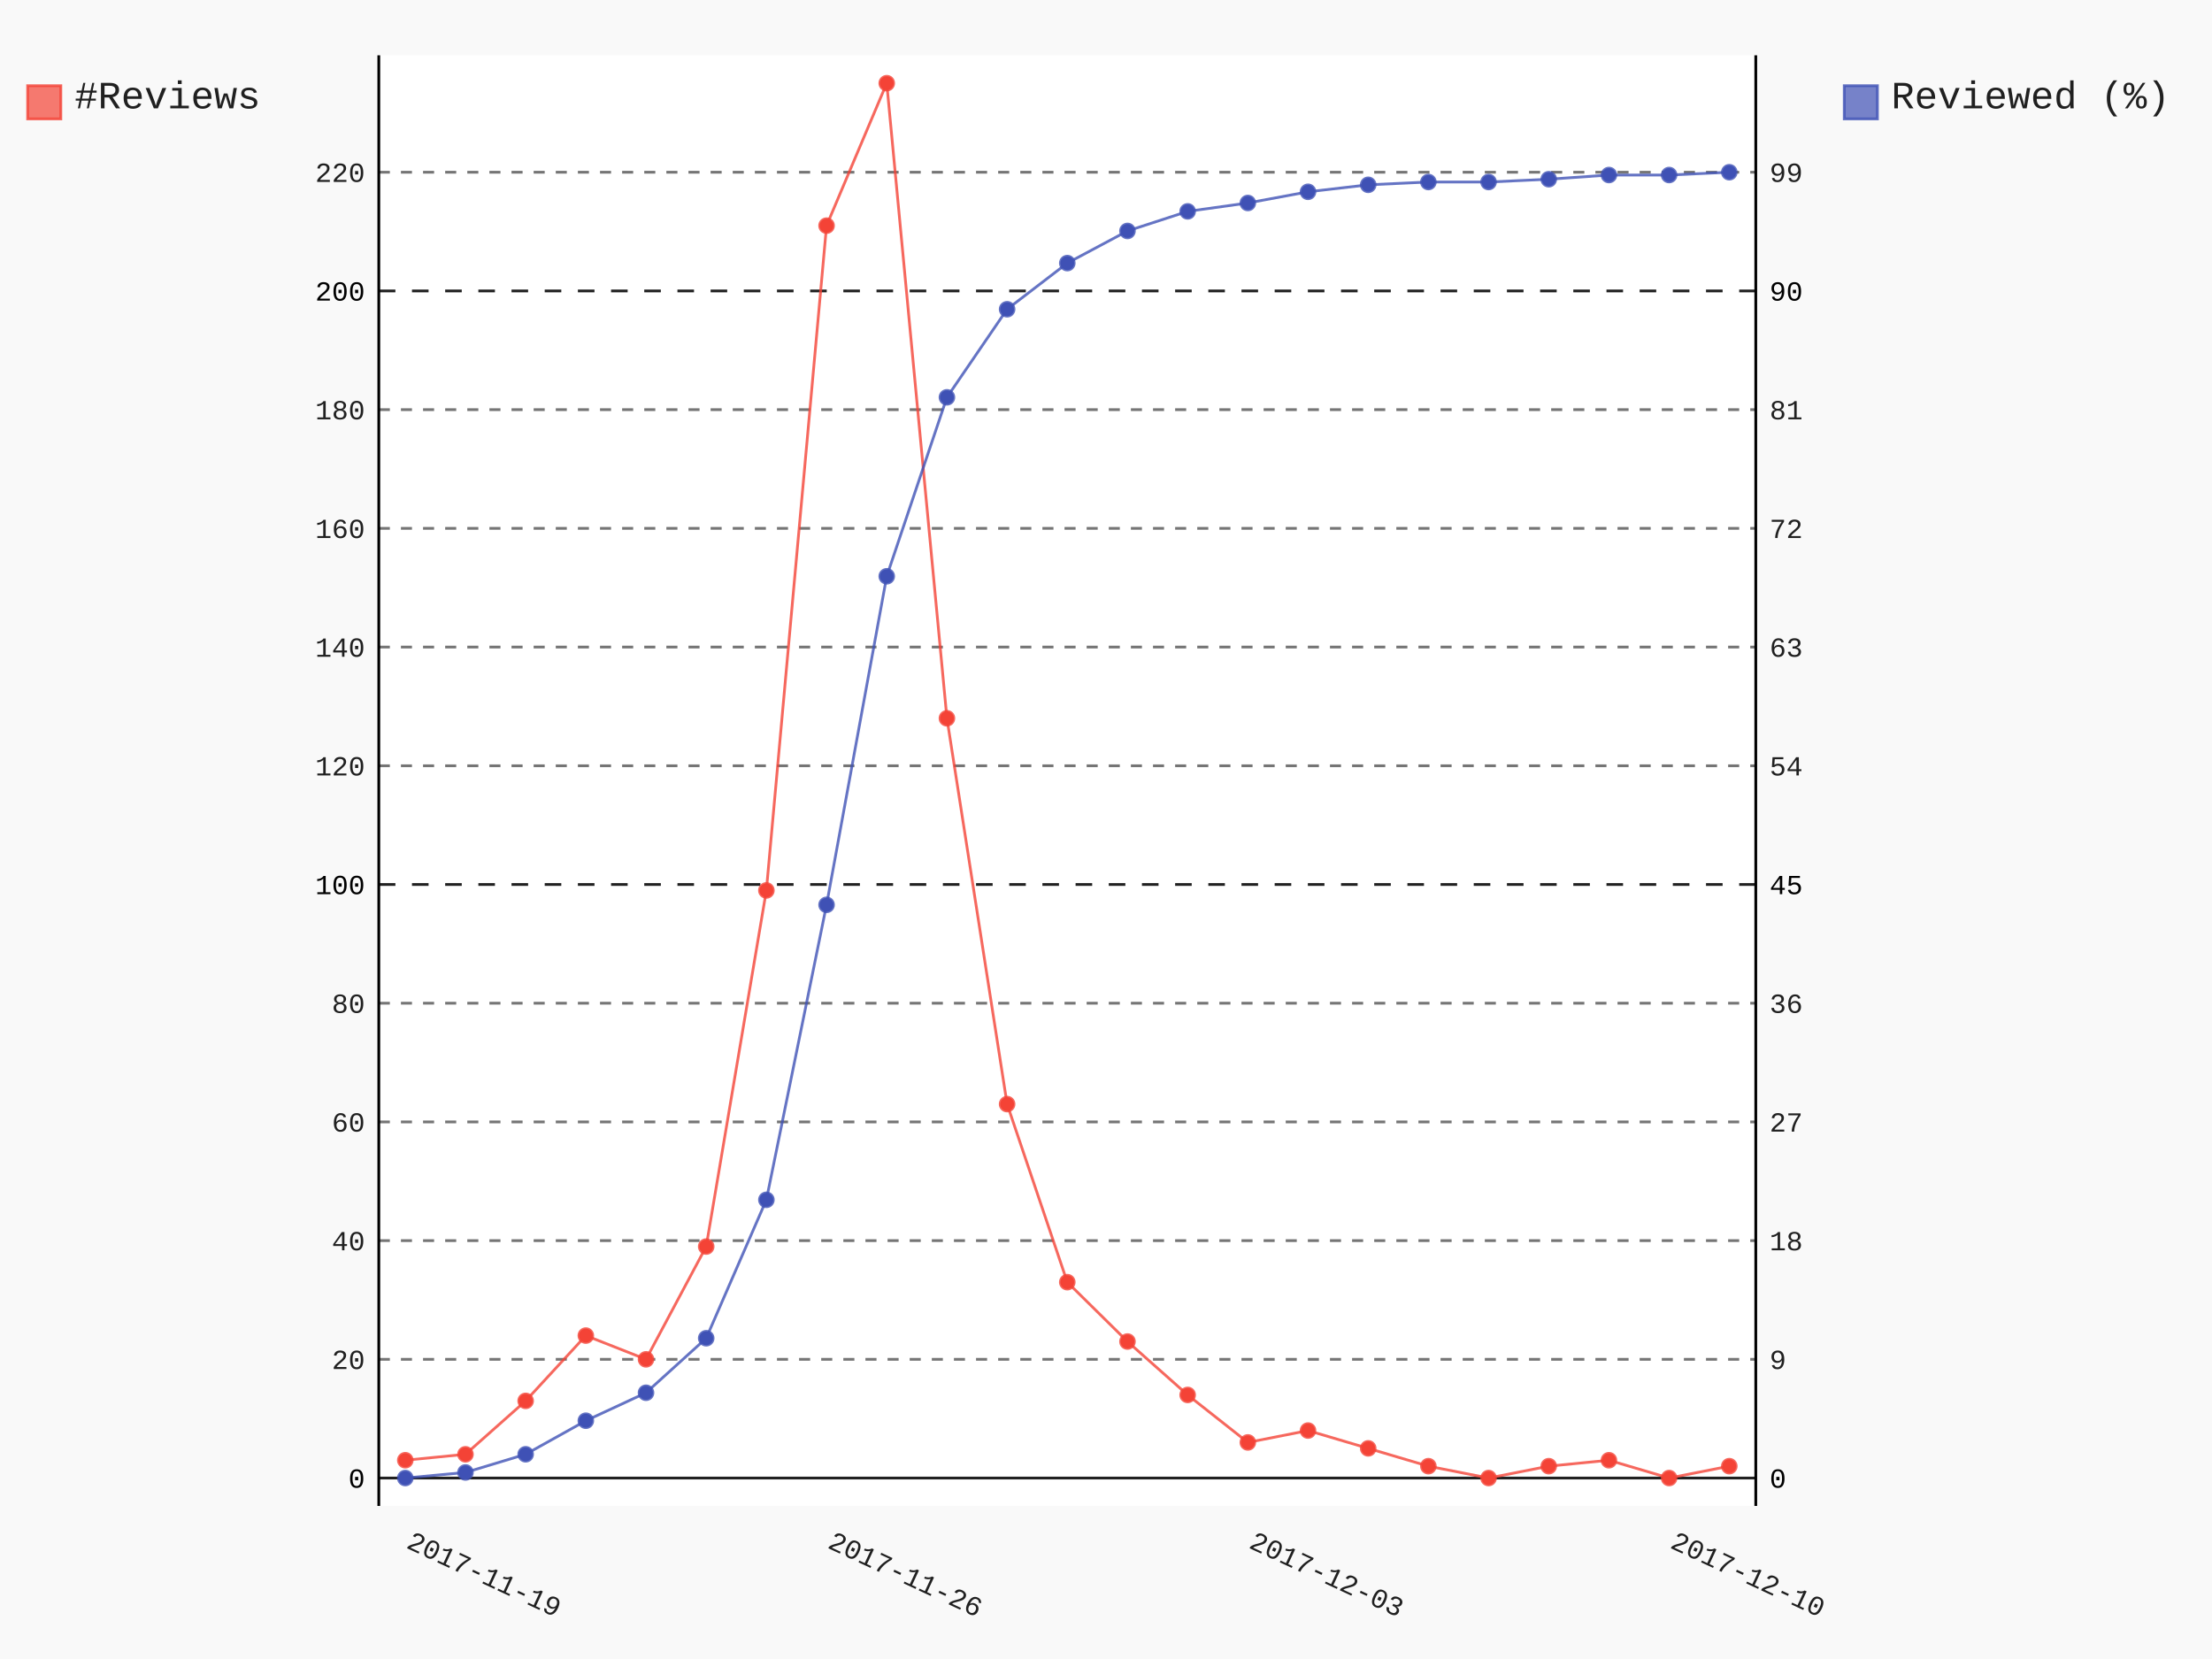
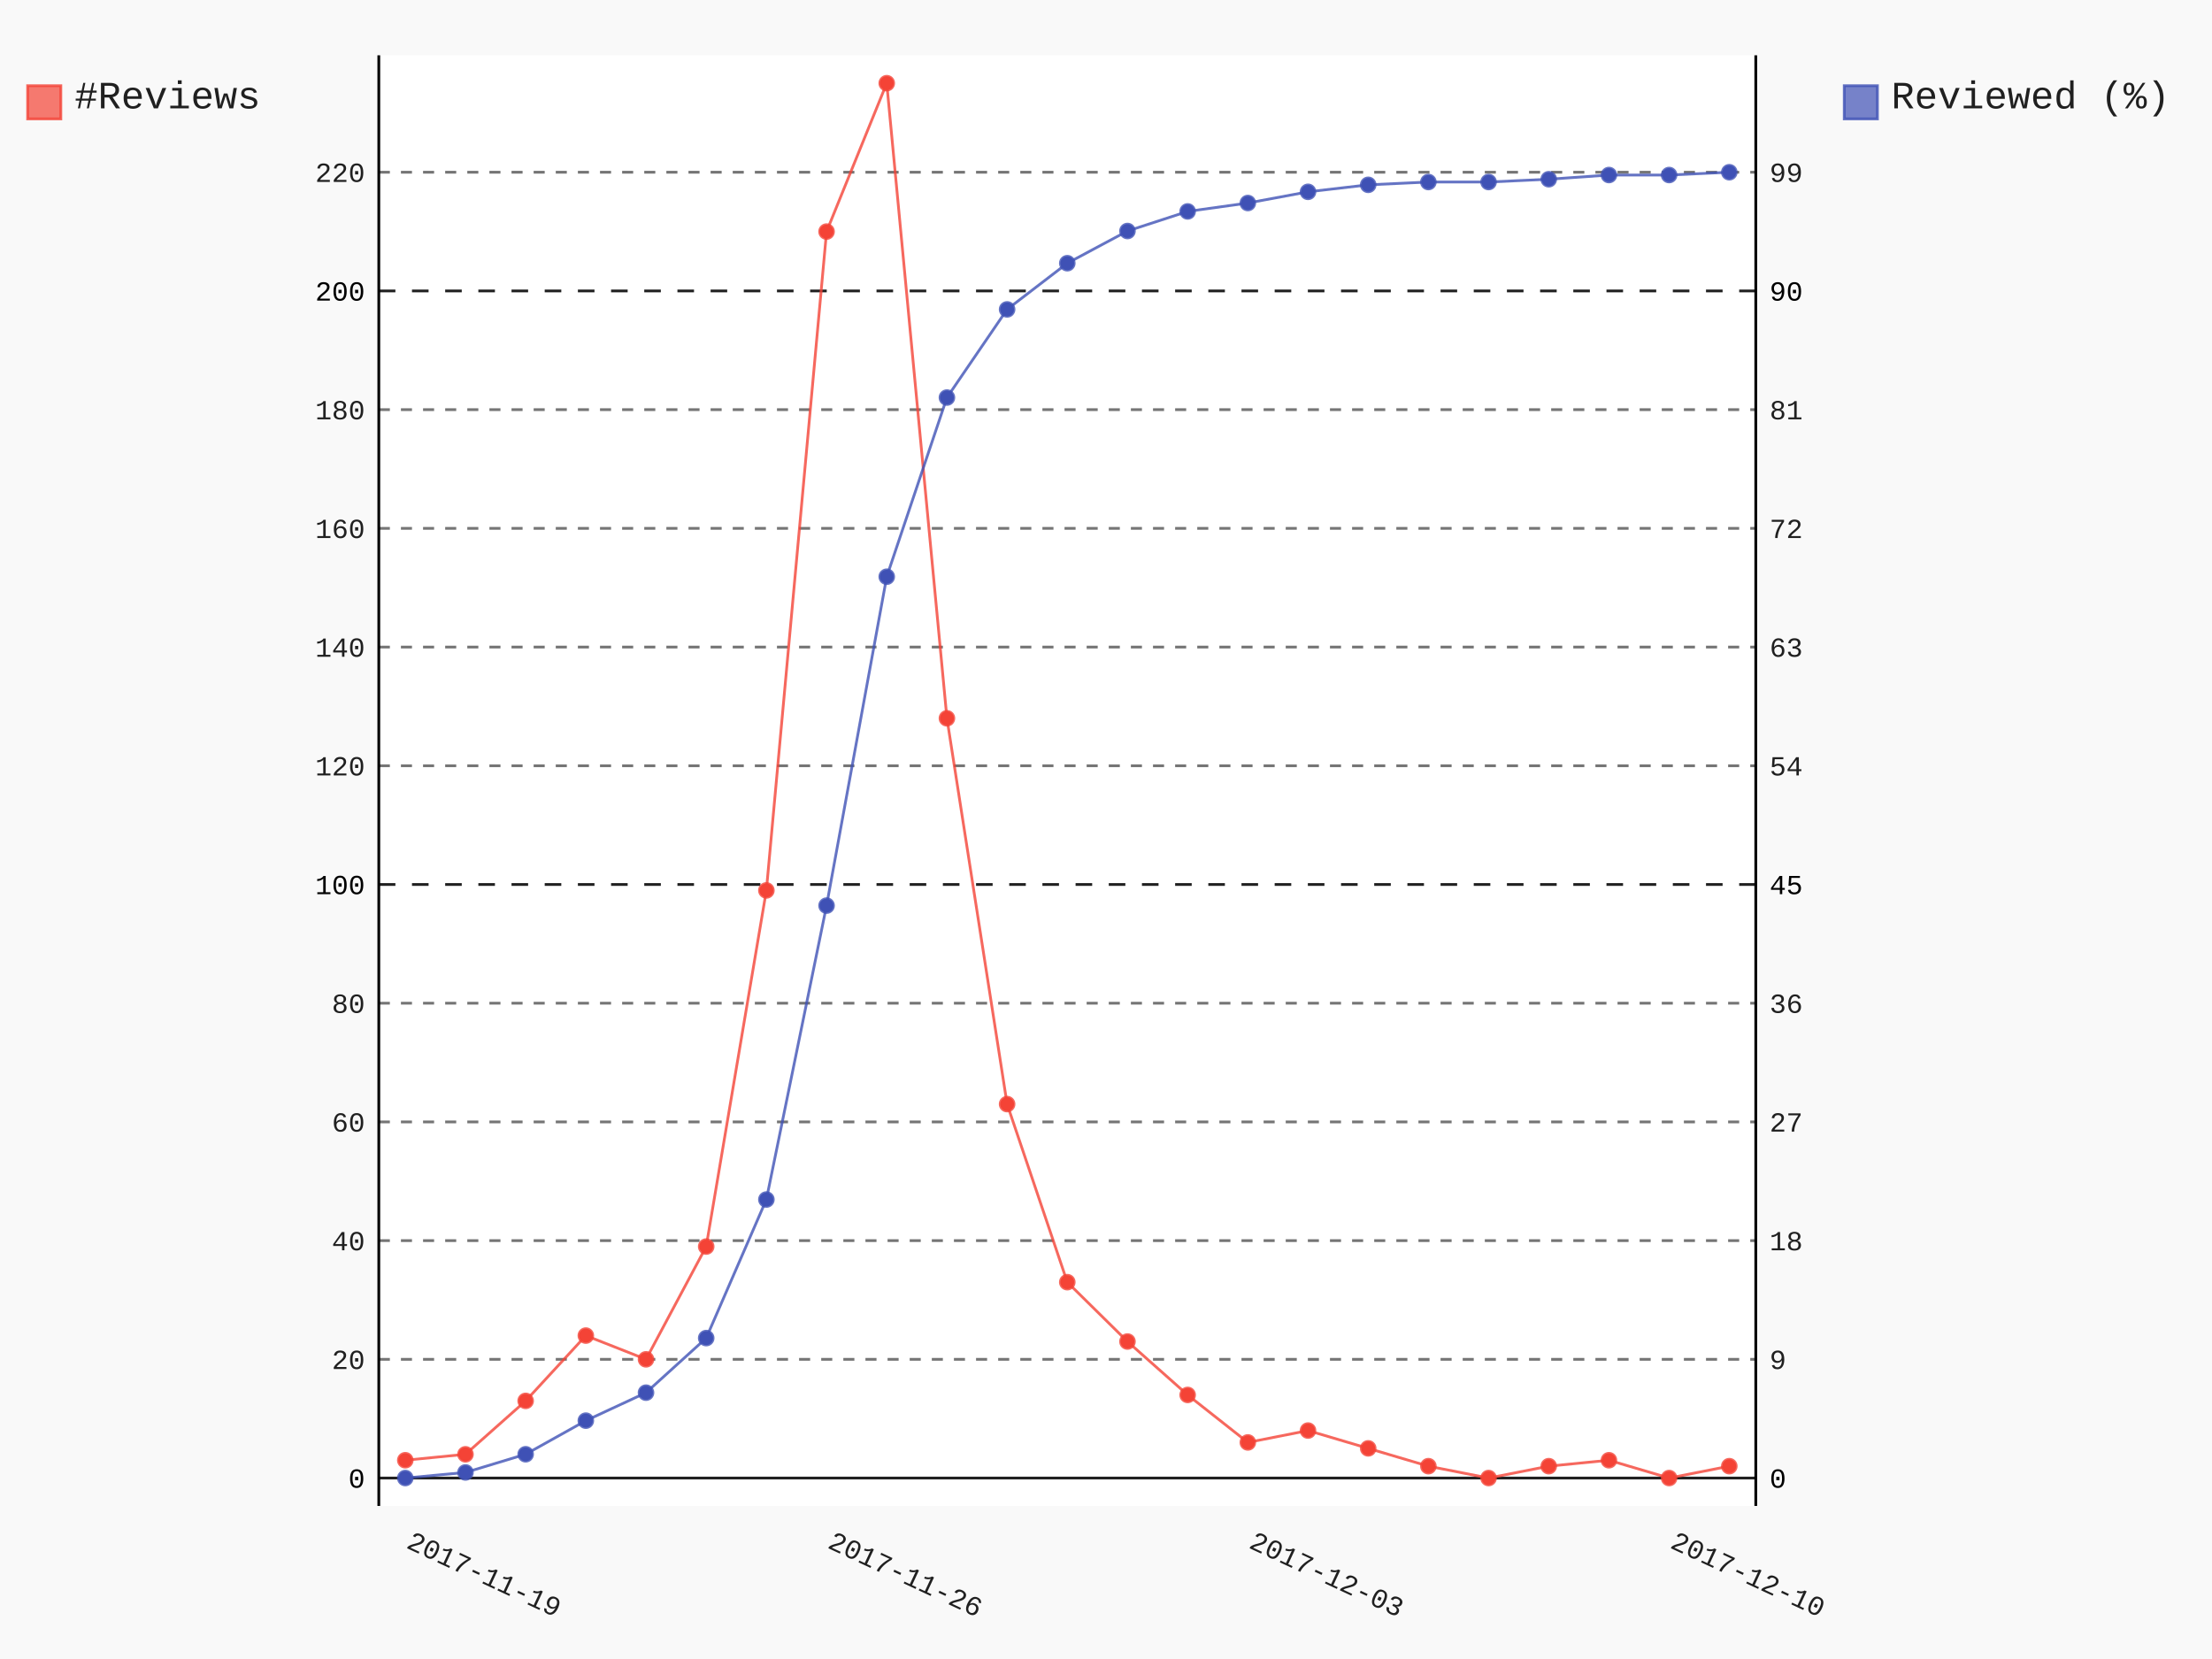
- <svg xmlns="http://www.w3.org/2000/svg" id="chart-f5e2b807-43eb-4299-b26f-16a50b2652d1" class="pygal-chart" viewBox="0 0 800 600">
+ <svg xmlns="http://www.w3.org/2000/svg" id="chart-d7d4724c-5742-48b9-9b8c-ebd0a07dc915" class="pygal-chart" viewBox="0 0 800 600">
  <defs>
-     <style type="text/css">#chart-f5e2b807-43eb-4299-b26f-16a50b2652d1{-webkit-user-select:none;-webkit-font-smoothing:antialiased;font-family:Consolas,"Liberation Mono",Menlo,Courier,monospace}#chart-f5e2b807-43eb-4299-b26f-16a50b2652d1 .title{font-family:Consolas,"Liberation Mono",Menlo,Courier,monospace;font-size:16px}#chart-f5e2b807-43eb-4299-b26f-16a50b2652d1 .legends .legend text{font-family:Consolas,"Liberation Mono",Menlo,Courier,monospace;font-size:14px}#chart-f5e2b807-43eb-4299-b26f-16a50b2652d1 .axis text{font-family:Consolas,"Liberation Mono",Menlo,Courier,monospace;font-size:10px}#chart-f5e2b807-43eb-4299-b26f-16a50b2652d1 .axis text.major{font-family:Consolas,"Liberation Mono",Menlo,Courier,monospace;font-size:10px}#chart-f5e2b807-43eb-4299-b26f-16a50b2652d1 .text-overlay text.value{font-family:Consolas,"Liberation Mono",Menlo,Courier,monospace;font-size:16px}#chart-f5e2b807-43eb-4299-b26f-16a50b2652d1 .text-overlay text.label{font-family:Consolas,"Liberation Mono",Menlo,Courier,monospace;font-size:10px}#chart-f5e2b807-43eb-4299-b26f-16a50b2652d1 .tooltip{font-family:Consolas,"Liberation Mono",Menlo,Courier,monospace;font-size:14px}#chart-f5e2b807-43eb-4299-b26f-16a50b2652d1 text.no_data{font-family:Consolas,"Liberation Mono",Menlo,Courier,monospace;font-size:64px}
- #chart-f5e2b807-43eb-4299-b26f-16a50b2652d1{background-color:rgba(249,249,249,1)}#chart-f5e2b807-43eb-4299-b26f-16a50b2652d1 path,#chart-f5e2b807-43eb-4299-b26f-16a50b2652d1 line,#chart-f5e2b807-43eb-4299-b26f-16a50b2652d1 rect,#chart-f5e2b807-43eb-4299-b26f-16a50b2652d1 circle{-webkit-transition:150ms;-moz-transition:150ms;transition:150ms}#chart-f5e2b807-43eb-4299-b26f-16a50b2652d1 .graph &gt; .background{fill:rgba(249,249,249,1)}#chart-f5e2b807-43eb-4299-b26f-16a50b2652d1 .plot &gt; .background{fill:rgba(255,255,255,1)}#chart-f5e2b807-43eb-4299-b26f-16a50b2652d1 .graph{fill:rgba(0,0,0,.87)}#chart-f5e2b807-43eb-4299-b26f-16a50b2652d1 text.no_data{fill:rgba(0,0,0,1)}#chart-f5e2b807-43eb-4299-b26f-16a50b2652d1 .title{fill:rgba(0,0,0,1)}#chart-f5e2b807-43eb-4299-b26f-16a50b2652d1 .legends .legend text{fill:rgba(0,0,0,.87)}#chart-f5e2b807-43eb-4299-b26f-16a50b2652d1 .legends .legend:hover text{fill:rgba(0,0,0,1)}#chart-f5e2b807-43eb-4299-b26f-16a50b2652d1 .axis .line{stroke:rgba(0,0,0,1)}#chart-f5e2b807-43eb-4299-b26f-16a50b2652d1 .axis .guide.line{stroke:rgba(0,0,0,.54)}#chart-f5e2b807-43eb-4299-b26f-16a50b2652d1 .axis .major.line{stroke:rgba(0,0,0,.87)}#chart-f5e2b807-43eb-4299-b26f-16a50b2652d1 .axis text.major{fill:rgba(0,0,0,1)}#chart-f5e2b807-43eb-4299-b26f-16a50b2652d1 .axis.y .guides:hover .guide.line,#chart-f5e2b807-43eb-4299-b26f-16a50b2652d1 .line-graph .axis.x .guides:hover .guide.line,#chart-f5e2b807-43eb-4299-b26f-16a50b2652d1 .stackedline-graph .axis.x .guides:hover .guide.line,#chart-f5e2b807-43eb-4299-b26f-16a50b2652d1 .xy-graph .axis.x .guides:hover .guide.line{stroke:rgba(0,0,0,1)}#chart-f5e2b807-43eb-4299-b26f-16a50b2652d1 .axis .guides:hover text{fill:rgba(0,0,0,1)}#chart-f5e2b807-43eb-4299-b26f-16a50b2652d1 .reactive{fill-opacity:.7;stroke-opacity:.8}#chart-f5e2b807-43eb-4299-b26f-16a50b2652d1 .ci{stroke:rgba(0,0,0,.87)}#chart-f5e2b807-43eb-4299-b26f-16a50b2652d1 .reactive.active,#chart-f5e2b807-43eb-4299-b26f-16a50b2652d1 .active .reactive{fill-opacity:.8;stroke-opacity:.9;stroke-width:4}#chart-f5e2b807-43eb-4299-b26f-16a50b2652d1 .ci .reactive.active{stroke-width:1.5}#chart-f5e2b807-43eb-4299-b26f-16a50b2652d1 .series text{fill:rgba(0,0,0,1)}#chart-f5e2b807-43eb-4299-b26f-16a50b2652d1 .tooltip rect{fill:rgba(255,255,255,1);stroke:rgba(0,0,0,1);-webkit-transition:opacity 150ms;-moz-transition:opacity 150ms;transition:opacity 150ms}#chart-f5e2b807-43eb-4299-b26f-16a50b2652d1 .tooltip .label{fill:rgba(0,0,0,.87)}#chart-f5e2b807-43eb-4299-b26f-16a50b2652d1 .tooltip .label{fill:rgba(0,0,0,.87)}#chart-f5e2b807-43eb-4299-b26f-16a50b2652d1 .tooltip .legend{font-size:.8em;fill:rgba(0,0,0,.54)}#chart-f5e2b807-43eb-4299-b26f-16a50b2652d1 .tooltip .x_label{font-size:.6em;fill:rgba(0,0,0,1)}#chart-f5e2b807-43eb-4299-b26f-16a50b2652d1 .tooltip .xlink{font-size:.5em;text-decoration:underline}#chart-f5e2b807-43eb-4299-b26f-16a50b2652d1 .tooltip .value{font-size:1.5em}#chart-f5e2b807-43eb-4299-b26f-16a50b2652d1 .bound{font-size:.5em}#chart-f5e2b807-43eb-4299-b26f-16a50b2652d1 .max-value{font-size:.75em;fill:rgba(0,0,0,.54)}#chart-f5e2b807-43eb-4299-b26f-16a50b2652d1 .map-element{fill:rgba(255,255,255,1);stroke:rgba(0,0,0,.54) !important}#chart-f5e2b807-43eb-4299-b26f-16a50b2652d1 .map-element .reactive{fill-opacity:inherit;stroke-opacity:inherit}#chart-f5e2b807-43eb-4299-b26f-16a50b2652d1 .color-0,#chart-f5e2b807-43eb-4299-b26f-16a50b2652d1 .color-0 a:visited{stroke:#F44336;fill:#F44336}#chart-f5e2b807-43eb-4299-b26f-16a50b2652d1 .color-1,#chart-f5e2b807-43eb-4299-b26f-16a50b2652d1 .color-1 a:visited{stroke:#3F51B5;fill:#3F51B5}#chart-f5e2b807-43eb-4299-b26f-16a50b2652d1 .text-overlay .color-0 text{fill:black}#chart-f5e2b807-43eb-4299-b26f-16a50b2652d1 .text-overlay .color-1 text{fill:black}
- #chart-f5e2b807-43eb-4299-b26f-16a50b2652d1 text.no_data{text-anchor:middle}#chart-f5e2b807-43eb-4299-b26f-16a50b2652d1 .guide.line{fill:none}#chart-f5e2b807-43eb-4299-b26f-16a50b2652d1 .centered{text-anchor:middle}#chart-f5e2b807-43eb-4299-b26f-16a50b2652d1 .title{text-anchor:middle}#chart-f5e2b807-43eb-4299-b26f-16a50b2652d1 .legends .legend text{fill-opacity:1}#chart-f5e2b807-43eb-4299-b26f-16a50b2652d1 .axis.x text{text-anchor:middle}#chart-f5e2b807-43eb-4299-b26f-16a50b2652d1 .axis.x:not(.web) text[transform]{text-anchor:start}#chart-f5e2b807-43eb-4299-b26f-16a50b2652d1 .axis.x:not(.web) text[transform].backwards{text-anchor:end}#chart-f5e2b807-43eb-4299-b26f-16a50b2652d1 .axis.y text{text-anchor:end}#chart-f5e2b807-43eb-4299-b26f-16a50b2652d1 .axis.y text[transform].backwards{text-anchor:start}#chart-f5e2b807-43eb-4299-b26f-16a50b2652d1 .axis.y2 text{text-anchor:start}#chart-f5e2b807-43eb-4299-b26f-16a50b2652d1 .axis.y2 text[transform].backwards{text-anchor:end}#chart-f5e2b807-43eb-4299-b26f-16a50b2652d1 .axis .guide.line{stroke-dasharray:4,4}#chart-f5e2b807-43eb-4299-b26f-16a50b2652d1 .axis .major.guide.line{stroke-dasharray:6,6}#chart-f5e2b807-43eb-4299-b26f-16a50b2652d1 .horizontal .axis.y .guide.line,#chart-f5e2b807-43eb-4299-b26f-16a50b2652d1 .horizontal .axis.y2 .guide.line,#chart-f5e2b807-43eb-4299-b26f-16a50b2652d1 .vertical .axis.x .guide.line{opacity:0}#chart-f5e2b807-43eb-4299-b26f-16a50b2652d1 .horizontal .axis.always_show .guide.line,#chart-f5e2b807-43eb-4299-b26f-16a50b2652d1 .vertical .axis.always_show .guide.line{opacity:1 !important}#chart-f5e2b807-43eb-4299-b26f-16a50b2652d1 .axis.y .guides:hover .guide.line,#chart-f5e2b807-43eb-4299-b26f-16a50b2652d1 .axis.y2 .guides:hover .guide.line,#chart-f5e2b807-43eb-4299-b26f-16a50b2652d1 .axis.x .guides:hover .guide.line{opacity:1}#chart-f5e2b807-43eb-4299-b26f-16a50b2652d1 .axis .guides:hover text{opacity:1}#chart-f5e2b807-43eb-4299-b26f-16a50b2652d1 .nofill{fill:none}#chart-f5e2b807-43eb-4299-b26f-16a50b2652d1 .subtle-fill{fill-opacity:.2}#chart-f5e2b807-43eb-4299-b26f-16a50b2652d1 .dot{stroke-width:1px;fill-opacity:1}#chart-f5e2b807-43eb-4299-b26f-16a50b2652d1 .dot.active{stroke-width:5px}#chart-f5e2b807-43eb-4299-b26f-16a50b2652d1 .dot.negative{fill:transparent}#chart-f5e2b807-43eb-4299-b26f-16a50b2652d1 text,#chart-f5e2b807-43eb-4299-b26f-16a50b2652d1 tspan{stroke:none !important}#chart-f5e2b807-43eb-4299-b26f-16a50b2652d1 .series text.active{opacity:1}#chart-f5e2b807-43eb-4299-b26f-16a50b2652d1 .tooltip rect{fill-opacity:.95;stroke-width:.5}#chart-f5e2b807-43eb-4299-b26f-16a50b2652d1 .tooltip text{fill-opacity:1}#chart-f5e2b807-43eb-4299-b26f-16a50b2652d1 .showable{visibility:hidden}#chart-f5e2b807-43eb-4299-b26f-16a50b2652d1 .showable.shown{visibility:visible}#chart-f5e2b807-43eb-4299-b26f-16a50b2652d1 .gauge-background{fill:rgba(229,229,229,1);stroke:none}#chart-f5e2b807-43eb-4299-b26f-16a50b2652d1 .bg-lines{stroke:rgba(249,249,249,1);stroke-width:2px}</style>
+     <style type="text/css">#chart-d7d4724c-5742-48b9-9b8c-ebd0a07dc915{-webkit-user-select:none;-webkit-font-smoothing:antialiased;font-family:Consolas,"Liberation Mono",Menlo,Courier,monospace}#chart-d7d4724c-5742-48b9-9b8c-ebd0a07dc915 .title{font-family:Consolas,"Liberation Mono",Menlo,Courier,monospace;font-size:16px}#chart-d7d4724c-5742-48b9-9b8c-ebd0a07dc915 .legends .legend text{font-family:Consolas,"Liberation Mono",Menlo,Courier,monospace;font-size:14px}#chart-d7d4724c-5742-48b9-9b8c-ebd0a07dc915 .axis text{font-family:Consolas,"Liberation Mono",Menlo,Courier,monospace;font-size:10px}#chart-d7d4724c-5742-48b9-9b8c-ebd0a07dc915 .axis text.major{font-family:Consolas,"Liberation Mono",Menlo,Courier,monospace;font-size:10px}#chart-d7d4724c-5742-48b9-9b8c-ebd0a07dc915 .text-overlay text.value{font-family:Consolas,"Liberation Mono",Menlo,Courier,monospace;font-size:16px}#chart-d7d4724c-5742-48b9-9b8c-ebd0a07dc915 .text-overlay text.label{font-family:Consolas,"Liberation Mono",Menlo,Courier,monospace;font-size:10px}#chart-d7d4724c-5742-48b9-9b8c-ebd0a07dc915 .tooltip{font-family:Consolas,"Liberation Mono",Menlo,Courier,monospace;font-size:14px}#chart-d7d4724c-5742-48b9-9b8c-ebd0a07dc915 text.no_data{font-family:Consolas,"Liberation Mono",Menlo,Courier,monospace;font-size:64px}
+ #chart-d7d4724c-5742-48b9-9b8c-ebd0a07dc915{background-color:rgba(249,249,249,1)}#chart-d7d4724c-5742-48b9-9b8c-ebd0a07dc915 path,#chart-d7d4724c-5742-48b9-9b8c-ebd0a07dc915 line,#chart-d7d4724c-5742-48b9-9b8c-ebd0a07dc915 rect,#chart-d7d4724c-5742-48b9-9b8c-ebd0a07dc915 circle{-webkit-transition:150ms;-moz-transition:150ms;transition:150ms}#chart-d7d4724c-5742-48b9-9b8c-ebd0a07dc915 .graph &gt; .background{fill:rgba(249,249,249,1)}#chart-d7d4724c-5742-48b9-9b8c-ebd0a07dc915 .plot &gt; .background{fill:rgba(255,255,255,1)}#chart-d7d4724c-5742-48b9-9b8c-ebd0a07dc915 .graph{fill:rgba(0,0,0,.87)}#chart-d7d4724c-5742-48b9-9b8c-ebd0a07dc915 text.no_data{fill:rgba(0,0,0,1)}#chart-d7d4724c-5742-48b9-9b8c-ebd0a07dc915 .title{fill:rgba(0,0,0,1)}#chart-d7d4724c-5742-48b9-9b8c-ebd0a07dc915 .legends .legend text{fill:rgba(0,0,0,.87)}#chart-d7d4724c-5742-48b9-9b8c-ebd0a07dc915 .legends .legend:hover text{fill:rgba(0,0,0,1)}#chart-d7d4724c-5742-48b9-9b8c-ebd0a07dc915 .axis .line{stroke:rgba(0,0,0,1)}#chart-d7d4724c-5742-48b9-9b8c-ebd0a07dc915 .axis .guide.line{stroke:rgba(0,0,0,.54)}#chart-d7d4724c-5742-48b9-9b8c-ebd0a07dc915 .axis .major.line{stroke:rgba(0,0,0,.87)}#chart-d7d4724c-5742-48b9-9b8c-ebd0a07dc915 .axis text.major{fill:rgba(0,0,0,1)}#chart-d7d4724c-5742-48b9-9b8c-ebd0a07dc915 .axis.y .guides:hover .guide.line,#chart-d7d4724c-5742-48b9-9b8c-ebd0a07dc915 .line-graph .axis.x .guides:hover .guide.line,#chart-d7d4724c-5742-48b9-9b8c-ebd0a07dc915 .stackedline-graph .axis.x .guides:hover .guide.line,#chart-d7d4724c-5742-48b9-9b8c-ebd0a07dc915 .xy-graph .axis.x .guides:hover .guide.line{stroke:rgba(0,0,0,1)}#chart-d7d4724c-5742-48b9-9b8c-ebd0a07dc915 .axis .guides:hover text{fill:rgba(0,0,0,1)}#chart-d7d4724c-5742-48b9-9b8c-ebd0a07dc915 .reactive{fill-opacity:.7;stroke-opacity:.8}#chart-d7d4724c-5742-48b9-9b8c-ebd0a07dc915 .ci{stroke:rgba(0,0,0,.87)}#chart-d7d4724c-5742-48b9-9b8c-ebd0a07dc915 .reactive.active,#chart-d7d4724c-5742-48b9-9b8c-ebd0a07dc915 .active .reactive{fill-opacity:.8;stroke-opacity:.9;stroke-width:4}#chart-d7d4724c-5742-48b9-9b8c-ebd0a07dc915 .ci .reactive.active{stroke-width:1.5}#chart-d7d4724c-5742-48b9-9b8c-ebd0a07dc915 .series text{fill:rgba(0,0,0,1)}#chart-d7d4724c-5742-48b9-9b8c-ebd0a07dc915 .tooltip rect{fill:rgba(255,255,255,1);stroke:rgba(0,0,0,1);-webkit-transition:opacity 150ms;-moz-transition:opacity 150ms;transition:opacity 150ms}#chart-d7d4724c-5742-48b9-9b8c-ebd0a07dc915 .tooltip .label{fill:rgba(0,0,0,.87)}#chart-d7d4724c-5742-48b9-9b8c-ebd0a07dc915 .tooltip .label{fill:rgba(0,0,0,.87)}#chart-d7d4724c-5742-48b9-9b8c-ebd0a07dc915 .tooltip .legend{font-size:.8em;fill:rgba(0,0,0,.54)}#chart-d7d4724c-5742-48b9-9b8c-ebd0a07dc915 .tooltip .x_label{font-size:.6em;fill:rgba(0,0,0,1)}#chart-d7d4724c-5742-48b9-9b8c-ebd0a07dc915 .tooltip .xlink{font-size:.5em;text-decoration:underline}#chart-d7d4724c-5742-48b9-9b8c-ebd0a07dc915 .tooltip .value{font-size:1.5em}#chart-d7d4724c-5742-48b9-9b8c-ebd0a07dc915 .bound{font-size:.5em}#chart-d7d4724c-5742-48b9-9b8c-ebd0a07dc915 .max-value{font-size:.75em;fill:rgba(0,0,0,.54)}#chart-d7d4724c-5742-48b9-9b8c-ebd0a07dc915 .map-element{fill:rgba(255,255,255,1);stroke:rgba(0,0,0,.54) !important}#chart-d7d4724c-5742-48b9-9b8c-ebd0a07dc915 .map-element .reactive{fill-opacity:inherit;stroke-opacity:inherit}#chart-d7d4724c-5742-48b9-9b8c-ebd0a07dc915 .color-0,#chart-d7d4724c-5742-48b9-9b8c-ebd0a07dc915 .color-0 a:visited{stroke:#F44336;fill:#F44336}#chart-d7d4724c-5742-48b9-9b8c-ebd0a07dc915 .color-1,#chart-d7d4724c-5742-48b9-9b8c-ebd0a07dc915 .color-1 a:visited{stroke:#3F51B5;fill:#3F51B5}#chart-d7d4724c-5742-48b9-9b8c-ebd0a07dc915 .text-overlay .color-0 text{fill:black}#chart-d7d4724c-5742-48b9-9b8c-ebd0a07dc915 .text-overlay .color-1 text{fill:black}
+ #chart-d7d4724c-5742-48b9-9b8c-ebd0a07dc915 text.no_data{text-anchor:middle}#chart-d7d4724c-5742-48b9-9b8c-ebd0a07dc915 .guide.line{fill:none}#chart-d7d4724c-5742-48b9-9b8c-ebd0a07dc915 .centered{text-anchor:middle}#chart-d7d4724c-5742-48b9-9b8c-ebd0a07dc915 .title{text-anchor:middle}#chart-d7d4724c-5742-48b9-9b8c-ebd0a07dc915 .legends .legend text{fill-opacity:1}#chart-d7d4724c-5742-48b9-9b8c-ebd0a07dc915 .axis.x text{text-anchor:middle}#chart-d7d4724c-5742-48b9-9b8c-ebd0a07dc915 .axis.x:not(.web) text[transform]{text-anchor:start}#chart-d7d4724c-5742-48b9-9b8c-ebd0a07dc915 .axis.x:not(.web) text[transform].backwards{text-anchor:end}#chart-d7d4724c-5742-48b9-9b8c-ebd0a07dc915 .axis.y text{text-anchor:end}#chart-d7d4724c-5742-48b9-9b8c-ebd0a07dc915 .axis.y text[transform].backwards{text-anchor:start}#chart-d7d4724c-5742-48b9-9b8c-ebd0a07dc915 .axis.y2 text{text-anchor:start}#chart-d7d4724c-5742-48b9-9b8c-ebd0a07dc915 .axis.y2 text[transform].backwards{text-anchor:end}#chart-d7d4724c-5742-48b9-9b8c-ebd0a07dc915 .axis .guide.line{stroke-dasharray:4,4}#chart-d7d4724c-5742-48b9-9b8c-ebd0a07dc915 .axis .major.guide.line{stroke-dasharray:6,6}#chart-d7d4724c-5742-48b9-9b8c-ebd0a07dc915 .horizontal .axis.y .guide.line,#chart-d7d4724c-5742-48b9-9b8c-ebd0a07dc915 .horizontal .axis.y2 .guide.line,#chart-d7d4724c-5742-48b9-9b8c-ebd0a07dc915 .vertical .axis.x .guide.line{opacity:0}#chart-d7d4724c-5742-48b9-9b8c-ebd0a07dc915 .horizontal .axis.always_show .guide.line,#chart-d7d4724c-5742-48b9-9b8c-ebd0a07dc915 .vertical .axis.always_show .guide.line{opacity:1 !important}#chart-d7d4724c-5742-48b9-9b8c-ebd0a07dc915 .axis.y .guides:hover .guide.line,#chart-d7d4724c-5742-48b9-9b8c-ebd0a07dc915 .axis.y2 .guides:hover .guide.line,#chart-d7d4724c-5742-48b9-9b8c-ebd0a07dc915 .axis.x .guides:hover .guide.line{opacity:1}#chart-d7d4724c-5742-48b9-9b8c-ebd0a07dc915 .axis .guides:hover text{opacity:1}#chart-d7d4724c-5742-48b9-9b8c-ebd0a07dc915 .nofill{fill:none}#chart-d7d4724c-5742-48b9-9b8c-ebd0a07dc915 .subtle-fill{fill-opacity:.2}#chart-d7d4724c-5742-48b9-9b8c-ebd0a07dc915 .dot{stroke-width:1px;fill-opacity:1}#chart-d7d4724c-5742-48b9-9b8c-ebd0a07dc915 .dot.active{stroke-width:5px}#chart-d7d4724c-5742-48b9-9b8c-ebd0a07dc915 .dot.negative{fill:transparent}#chart-d7d4724c-5742-48b9-9b8c-ebd0a07dc915 text,#chart-d7d4724c-5742-48b9-9b8c-ebd0a07dc915 tspan{stroke:none !important}#chart-d7d4724c-5742-48b9-9b8c-ebd0a07dc915 .series text.active{opacity:1}#chart-d7d4724c-5742-48b9-9b8c-ebd0a07dc915 .tooltip rect{fill-opacity:.95;stroke-width:.5}#chart-d7d4724c-5742-48b9-9b8c-ebd0a07dc915 .tooltip text{fill-opacity:1}#chart-d7d4724c-5742-48b9-9b8c-ebd0a07dc915 .showable{visibility:hidden}#chart-d7d4724c-5742-48b9-9b8c-ebd0a07dc915 .showable.shown{visibility:visible}#chart-d7d4724c-5742-48b9-9b8c-ebd0a07dc915 .gauge-background{fill:rgba(229,229,229,1);stroke:none}#chart-d7d4724c-5742-48b9-9b8c-ebd0a07dc915 .bg-lines{stroke:rgba(249,249,249,1);stroke-width:2px}</style>
  </defs>
  <g class="graph dateline-graph vertical">
    <rect class="background" height="600" width="800" x="0" y="0" />
    <g class="plot" transform="translate(137, 20)">
      <rect class="background" height="524.643" width="498.0" x="0" y="0" />
      <g class="axis y always_show">
        <g class="guides">
          <path class="axis major line" d="M0 514.554 h498" />
          <text class="major" x="-5" y="518.054">0</text>
        </g>
        <g class="guides">
          <path class="guide line" d="M0 471.62 h498" />
          <text class="" x="-5" y="475.12">20</text>
        </g>
        <g class="guides">
          <path class="guide line" d="M0 428.687 h498" />
          <text class="" x="-5" y="432.187">40</text>
        </g>
        <g class="guides">
          <path class="guide line" d="M0 385.754 h498" />
          <text class="" x="-5" y="389.254">60</text>
        </g>
        <g class="guides">
          <path class="guide line" d="M0 342.821 h498" />
          <text class="" x="-5" y="346.321">80</text>
        </g>
        <g class="guides">
          <path class="major guide line" d="M0 299.888 h498" />
          <text class="major" x="-5" y="303.388">100</text>
        </g>
        <g class="guides">
          <path class="guide line" d="M0 256.955 h498" />
          <text class="" x="-5" y="260.455">120</text>
        </g>
        <g class="guides">
          <path class="guide line" d="M0 214.022 h498" />
          <text class="" x="-5" y="217.522">140</text>
        </g>
        <g class="guides">
          <path class="guide line" d="M0 171.089 h498" />
          <text class="" x="-5" y="174.589">160</text>
        </g>
        <g class="guides">
          <path class="guide line" d="M0 128.155 h498" />
          <text class="" x="-5" y="131.655">180</text>
        </g>
        <g class="guides">
          <path class="major guide line" d="M0 85.222 h498" />
          <text class="major" x="-5" y="88.722">200</text>
        </g>
        <g class="guides">
          <path class="guide line" d="M0 42.289 h498" />
          <text class="" x="-5" y="45.789">220</text>
        </g>
      </g>
      <g class="axis y2">
        <g class="guides">
          <text class="major" x="503.0" y="518.054">0</text>
        </g>
        <g class="guides">
          <text class="" x="503.0" y="475.12">9</text>
        </g>
        <g class="guides">
          <text class="" x="503.0" y="432.187">18</text>
        </g>
        <g class="guides">
          <text class="" x="503.0" y="389.254">27</text>
        </g>
        <g class="guides">
          <text class="" x="503.0" y="346.321">36</text>
        </g>
        <g class="guides">
          <text class="major" x="503.0" y="303.388">45</text>
        </g>
        <g class="guides">
          <text class="" x="503.0" y="260.455">54</text>
        </g>
        <g class="guides">
          <text class="" x="503.0" y="217.522">63</text>
        </g>
        <g class="guides">
          <text class="" x="503.0" y="174.589">72</text>
        </g>
        <g class="guides">
          <text class="" x="503.0" y="131.655">81</text>
        </g>
        <g class="guides">
          <text class="major" x="503.0" y="88.722">90</text>
        </g>
        <g class="guides">
          <text class="" x="503.0" y="45.789">99</text>
        </g>
      </g>
      <g class="axis x">
        <path class="line" d="M0 0 v524.643" />
        <g class="guides">
          <path class="guide line" d="M9.577 0 v524.643" />
          <text class="" x="9.577" y="539.643" transform="rotate(25 9.576923 539.6429)">2017-11-19</text>
        </g>
        <g class="guides">
          <path class="guide line" d="M161.937 0 v524.643" />
          <text class="" x="161.937" y="539.643" transform="rotate(25 161.9371 539.6429)">2017-11-26</text>
        </g>
        <g class="guides">
          <path class="guide line" d="M314.297 0 v524.643" />
          <text class="" x="314.297" y="539.643" transform="rotate(25 314.2972 539.6429)">2017-12-03</text>
        </g>
        <g class="guides">
          <path class="guide line" d="M466.657 0 v524.643" />
          <text class="" x="466.657" y="539.643" transform="rotate(25 466.6573 539.6429)">2017-12-10</text>
        </g>
        <path class="line" d="M498 0 v524.643" />
      </g>
      <g class="series serie-0 color-0">
-         <path class="line reactive nofill" d="M9.577 508.114 L31.343 505.967 53.108 486.647 74.874 463.034 96.64 471.62 118.406 430.834 140.171 302.035 161.937 61.609 183.703 10.089 205.469 239.782 227.234 379.314 249 443.714 270.766 465.181 292.531 484.5 314.297 501.674 336.063 497.38 357.829 503.82 379.594 510.26 401.36 514.554 423.126 510.26 444.892 508.114 466.657 514.554 488.423 510.26" />
+         <path class="line reactive nofill" d="M9.577 508.114 L31.343 505.967 53.108 486.647 74.874 463.034 96.64 471.62 118.406 430.834 140.171 302.035 161.937 63.756 183.703 10.089 205.469 239.782 227.234 379.314 249 443.714 270.766 465.181 292.531 484.5 314.297 501.674 336.063 497.38 357.829 503.82 379.594 510.26 401.36 514.554 423.126 510.26 444.892 508.114 466.657 514.554 488.423 510.26" />
      </g>
      <g class="series serie-1 color-1">
-         <path class="line reactive nofill" d="M9.577 514.554 L31.343 512.531 53.108 505.958 74.874 493.823 96.64 483.71 118.406 463.99 140.171 413.932 161.937 307.243 183.703 188.418 205.469 123.697 227.234 91.842 249 75.156 270.766 63.526 292.531 56.447 314.297 53.413 336.063 49.368 357.829 46.84 379.594 45.829 401.36 45.829 423.126 44.817 444.892 43.3 466.657 43.3 488.423 42.289" />
+         <path class="line reactive nofill" d="M9.577 514.554 L31.343 512.529 53.108 505.949 74.874 493.8 96.64 483.677 118.406 463.936 140.171 413.824 161.937 307.527 183.703 188.575 205.469 123.784 227.234 91.895 249 75.191 270.766 63.549 292.531 56.462 314.297 53.425 336.063 49.376 357.829 46.845 379.594 45.832 401.36 45.832 423.126 44.82 444.892 43.301 466.657 43.301 488.423 42.289" />
      </g>
    </g>
    <g class="titles" />
    <g class="plot overlay" transform="translate(137, 20)">
      <g class="series serie-0 color-0">
        <g class="dots">
          <circle class="dot reactive tooltip-trigger" cx="9.577" cy="508.114" r="2.5" />
        </g>
        <g class="dots">
          <circle class="dot reactive tooltip-trigger" cx="31.343" cy="505.967" r="2.5" />
        </g>
        <g class="dots">
          <circle class="dot reactive tooltip-trigger" cx="53.108" cy="486.647" r="2.5" />
        </g>
        <g class="dots">
          <circle class="dot reactive tooltip-trigger" cx="74.874" cy="463.034" r="2.5" />
        </g>
        <g class="dots">
          <circle class="dot reactive tooltip-trigger" cx="96.64" cy="471.62" r="2.5" />
        </g>
        <g class="dots">
          <circle class="dot reactive tooltip-trigger" cx="118.406" cy="430.834" r="2.5" />
        </g>
        <g class="dots">
          <circle class="dot reactive tooltip-trigger" cx="140.171" cy="302.035" r="2.5" />
        </g>
        <g class="dots">
-           <circle class="dot reactive tooltip-trigger" cx="161.937" cy="61.609" r="2.5" />
+           <circle class="dot reactive tooltip-trigger" cx="161.937" cy="63.756" r="2.5" />
        </g>
        <g class="dots">
          <circle class="dot reactive tooltip-trigger" cx="183.703" cy="10.089" r="2.5" />
        </g>
        <g class="dots">
          <circle class="dot reactive tooltip-trigger" cx="205.469" cy="239.782" r="2.5" />
        </g>
        <g class="dots">
          <circle class="dot reactive tooltip-trigger" cx="227.234" cy="379.314" r="2.5" />
        </g>
        <g class="dots">
          <circle class="dot reactive tooltip-trigger" cx="249.0" cy="443.714" r="2.5" />
        </g>
        <g class="dots">
          <circle class="dot reactive tooltip-trigger" cx="270.766" cy="465.181" r="2.5" />
        </g>
        <g class="dots">
          <circle class="dot reactive tooltip-trigger" cx="292.531" cy="484.5" r="2.5" />
        </g>
        <g class="dots">
          <circle class="dot reactive tooltip-trigger" cx="314.297" cy="501.674" r="2.5" />
        </g>
        <g class="dots">
          <circle class="dot reactive tooltip-trigger" cx="336.063" cy="497.38" r="2.5" />
        </g>
        <g class="dots">
          <circle class="dot reactive tooltip-trigger" cx="357.829" cy="503.82" r="2.5" />
        </g>
        <g class="dots">
          <circle class="dot reactive tooltip-trigger" cx="379.594" cy="510.26" r="2.5" />
        </g>
        <g class="dots">
          <circle class="dot reactive tooltip-trigger" cx="401.36" cy="514.554" r="2.5" />
        </g>
        <g class="dots">
          <circle class="dot reactive tooltip-trigger" cx="423.126" cy="510.26" r="2.5" />
        </g>
        <g class="dots">
          <circle class="dot reactive tooltip-trigger" cx="444.892" cy="508.114" r="2.5" />
        </g>
        <g class="dots">
          <circle class="dot reactive tooltip-trigger" cx="466.657" cy="514.554" r="2.5" />
        </g>
        <g class="dots">
          <circle class="dot reactive tooltip-trigger" cx="488.423" cy="510.26" r="2.5" />
        </g>
      </g>
      <g class="series serie-1 color-1">
        <g class="dots">
          <circle class="dot reactive tooltip-trigger" cx="9.577" cy="514.554" r="2.5" />
        </g>
        <g class="dots">
-           <circle class="dot reactive tooltip-trigger" cx="31.343" cy="512.531" r="2.5" />
-         </g>
-         <g class="dots">
-           <circle class="dot reactive tooltip-trigger" cx="53.108" cy="505.958" r="2.5" />
-         </g>
-         <g class="dots">
-           <circle class="dot reactive tooltip-trigger" cx="74.874" cy="493.823" r="2.5" />
-         </g>
-         <g class="dots">
-           <circle class="dot reactive tooltip-trigger" cx="96.64" cy="483.71" r="2.5" />
-         </g>
-         <g class="dots">
-           <circle class="dot reactive tooltip-trigger" cx="118.406" cy="463.99" r="2.5" />
-         </g>
-         <g class="dots">
-           <circle class="dot reactive tooltip-trigger" cx="140.171" cy="413.932" r="2.5" />
-         </g>
-         <g class="dots">
-           <circle class="dot reactive tooltip-trigger" cx="161.937" cy="307.243" r="2.5" />
-         </g>
-         <g class="dots">
-           <circle class="dot reactive tooltip-trigger" cx="183.703" cy="188.418" r="2.5" />
-         </g>
-         <g class="dots">
-           <circle class="dot reactive tooltip-trigger" cx="205.469" cy="123.697" r="2.5" />
-         </g>
-         <g class="dots">
-           <circle class="dot reactive tooltip-trigger" cx="227.234" cy="91.842" r="2.5" />
-         </g>
-         <g class="dots">
-           <circle class="dot reactive tooltip-trigger" cx="249.0" cy="75.156" r="2.5" />
-         </g>
-         <g class="dots">
-           <circle class="dot reactive tooltip-trigger" cx="270.766" cy="63.526" r="2.5" />
-         </g>
-         <g class="dots">
-           <circle class="dot reactive tooltip-trigger" cx="292.531" cy="56.447" r="2.5" />
-         </g>
-         <g class="dots">
-           <circle class="dot reactive tooltip-trigger" cx="314.297" cy="53.413" r="2.5" />
-         </g>
-         <g class="dots">
-           <circle class="dot reactive tooltip-trigger" cx="336.063" cy="49.368" r="2.5" />
-         </g>
-         <g class="dots">
-           <circle class="dot reactive tooltip-trigger" cx="357.829" cy="46.84" r="2.5" />
-         </g>
-         <g class="dots">
-           <circle class="dot reactive tooltip-trigger" cx="379.594" cy="45.829" r="2.5" />
-         </g>
-         <g class="dots">
-           <circle class="dot reactive tooltip-trigger" cx="401.36" cy="45.829" r="2.5" />
-         </g>
-         <g class="dots">
-           <circle class="dot reactive tooltip-trigger" cx="423.126" cy="44.817" r="2.5" />
-         </g>
-         <g class="dots">
-           <circle class="dot reactive tooltip-trigger" cx="444.892" cy="43.3" r="2.5" />
-         </g>
-         <g class="dots">
-           <circle class="dot reactive tooltip-trigger" cx="466.657" cy="43.3" r="2.5" />
+           <circle class="dot reactive tooltip-trigger" cx="31.343" cy="512.529" r="2.5" />
+         </g>
+         <g class="dots">
+           <circle class="dot reactive tooltip-trigger" cx="53.108" cy="505.949" r="2.5" />
+         </g>
+         <g class="dots">
+           <circle class="dot reactive tooltip-trigger" cx="74.874" cy="493.8" r="2.5" />
+         </g>
+         <g class="dots">
+           <circle class="dot reactive tooltip-trigger" cx="96.64" cy="483.677" r="2.5" />
+         </g>
+         <g class="dots">
+           <circle class="dot reactive tooltip-trigger" cx="118.406" cy="463.936" r="2.5" />
+         </g>
+         <g class="dots">
+           <circle class="dot reactive tooltip-trigger" cx="140.171" cy="413.824" r="2.5" />
+         </g>
+         <g class="dots">
+           <circle class="dot reactive tooltip-trigger" cx="161.937" cy="307.527" r="2.5" />
+         </g>
+         <g class="dots">
+           <circle class="dot reactive tooltip-trigger" cx="183.703" cy="188.575" r="2.5" />
+         </g>
+         <g class="dots">
+           <circle class="dot reactive tooltip-trigger" cx="205.469" cy="123.784" r="2.5" />
+         </g>
+         <g class="dots">
+           <circle class="dot reactive tooltip-trigger" cx="227.234" cy="91.895" r="2.5" />
+         </g>
+         <g class="dots">
+           <circle class="dot reactive tooltip-trigger" cx="249.0" cy="75.191" r="2.5" />
+         </g>
+         <g class="dots">
+           <circle class="dot reactive tooltip-trigger" cx="270.766" cy="63.549" r="2.5" />
+         </g>
+         <g class="dots">
+           <circle class="dot reactive tooltip-trigger" cx="292.531" cy="56.462" r="2.5" />
+         </g>
+         <g class="dots">
+           <circle class="dot reactive tooltip-trigger" cx="314.297" cy="53.425" r="2.5" />
+         </g>
+         <g class="dots">
+           <circle class="dot reactive tooltip-trigger" cx="336.063" cy="49.376" r="2.5" />
+         </g>
+         <g class="dots">
+           <circle class="dot reactive tooltip-trigger" cx="357.829" cy="46.845" r="2.5" />
+         </g>
+         <g class="dots">
+           <circle class="dot reactive tooltip-trigger" cx="379.594" cy="45.832" r="2.5" />
+         </g>
+         <g class="dots">
+           <circle class="dot reactive tooltip-trigger" cx="401.36" cy="45.832" r="2.5" />
+         </g>
+         <g class="dots">
+           <circle class="dot reactive tooltip-trigger" cx="423.126" cy="44.82" r="2.5" />
+         </g>
+         <g class="dots">
+           <circle class="dot reactive tooltip-trigger" cx="444.892" cy="43.301" r="2.5" />
+         </g>
+         <g class="dots">
+           <circle class="dot reactive tooltip-trigger" cx="466.657" cy="43.301" r="2.5" />
        </g>
        <g class="dots">
          <circle class="dot reactive tooltip-trigger" cx="488.423" cy="42.289" r="2.5" />
        </g>
      </g>
    </g>
    <g class="plot text-overlay" transform="translate(137, 20)">
      <g class="series serie-0 color-0" />
      <g class="series serie-1 color-1" />
    </g>
    <g class="plot tooltip-overlay" transform="translate(137, 20)">
      <g class="tooltip" style="opacity: 0" transform="translate(0 0)">
        <rect class="tooltip-box" height="0" rx="0" ry="0" width="0" />
        <g class="text" />
      </g>
    </g>
    <g class="legends" transform="translate(10, 30)">
      <g class="legend reactive activate-serie" id="activate-serie-0">
        <rect class="color-0 reactive" height="12" width="12" x="0.0" y="1.0" />
        <text x="17.0" y="9.2">#Reviews</text>
      </g>
    </g>
    <g class="legends" transform="translate(667, 30)">
      <g class="legend reactive activate-serie" id="activate-serie-1">
        <rect class="color-1 reactive" height="12" width="12" x="0.0" y="1.0" />
        <text x="17.0" y="9.2">Reviewed (%)</text>
      </g>
    </g>
  </g>
</svg>
